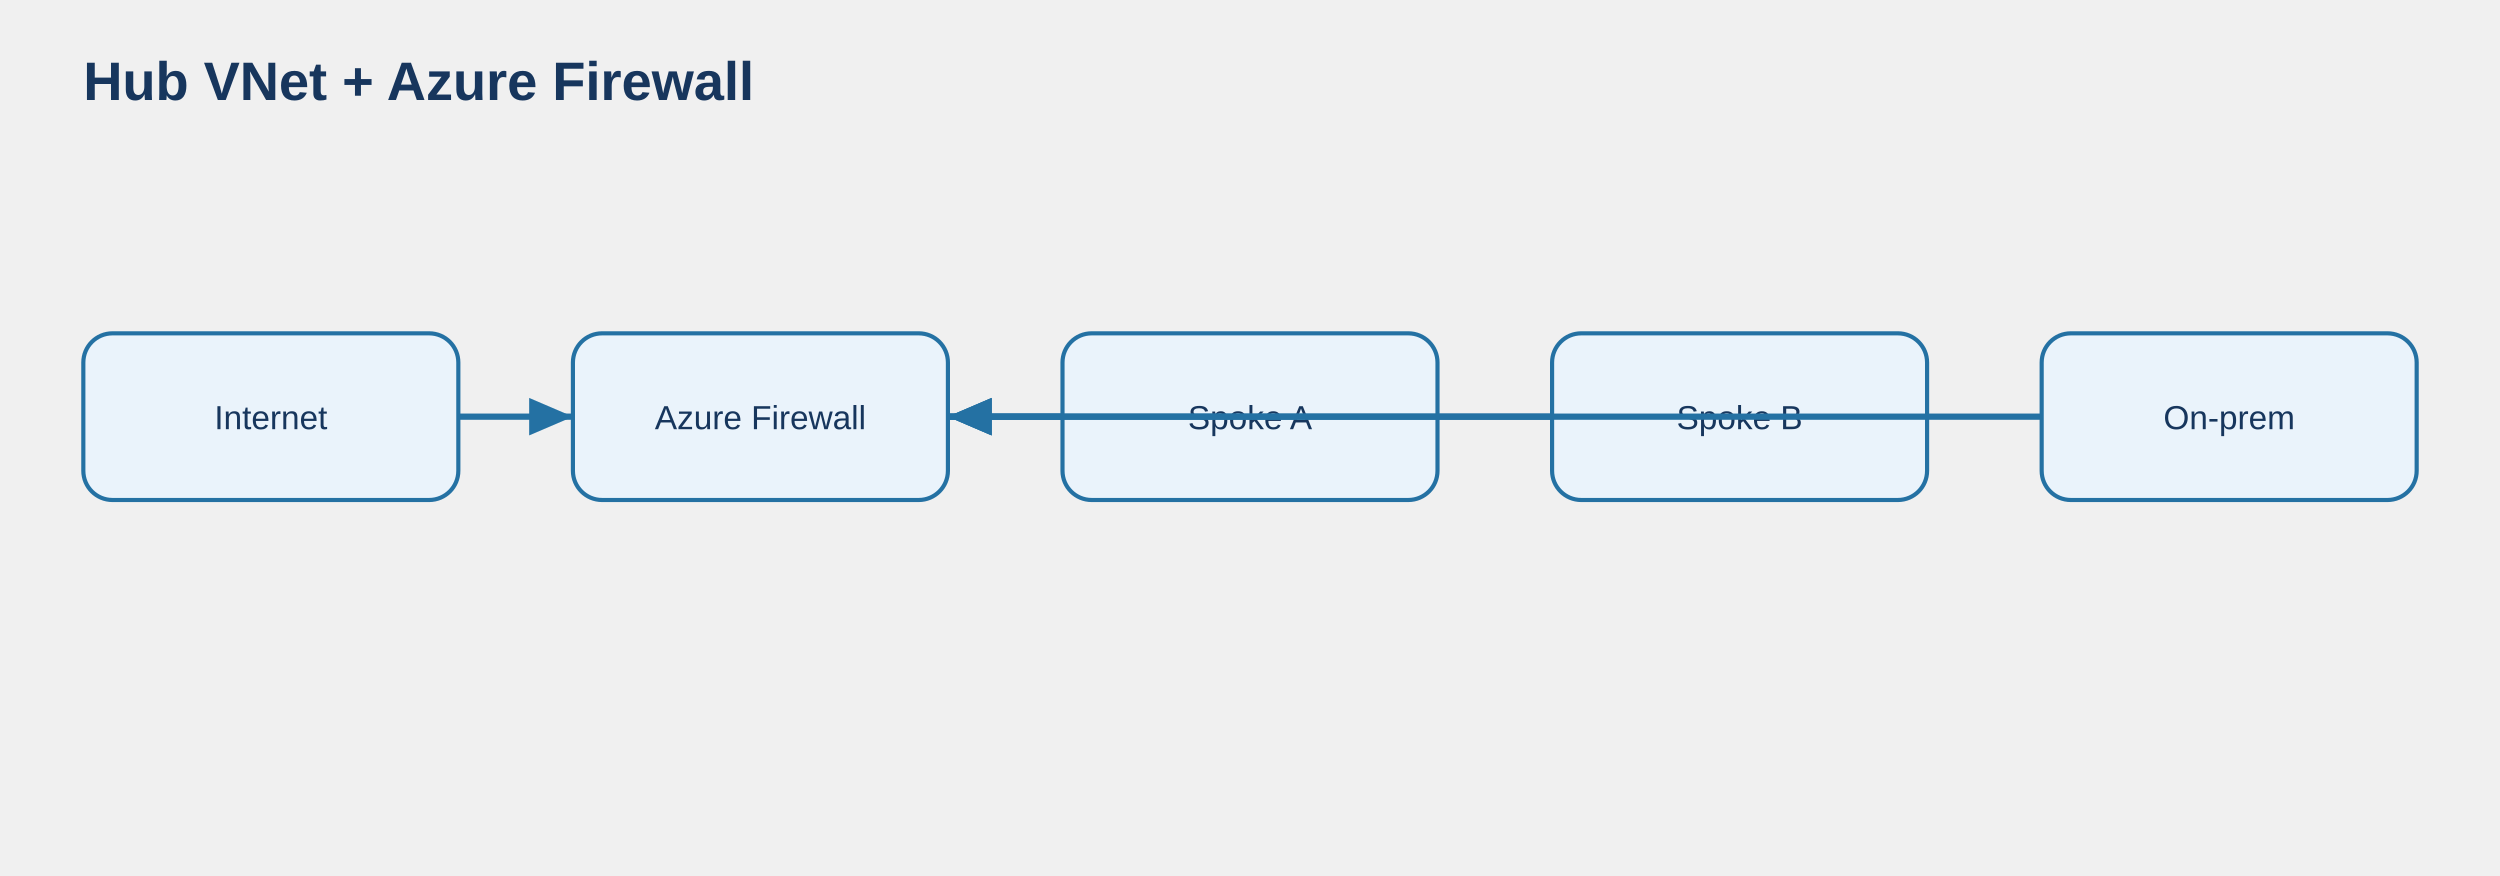
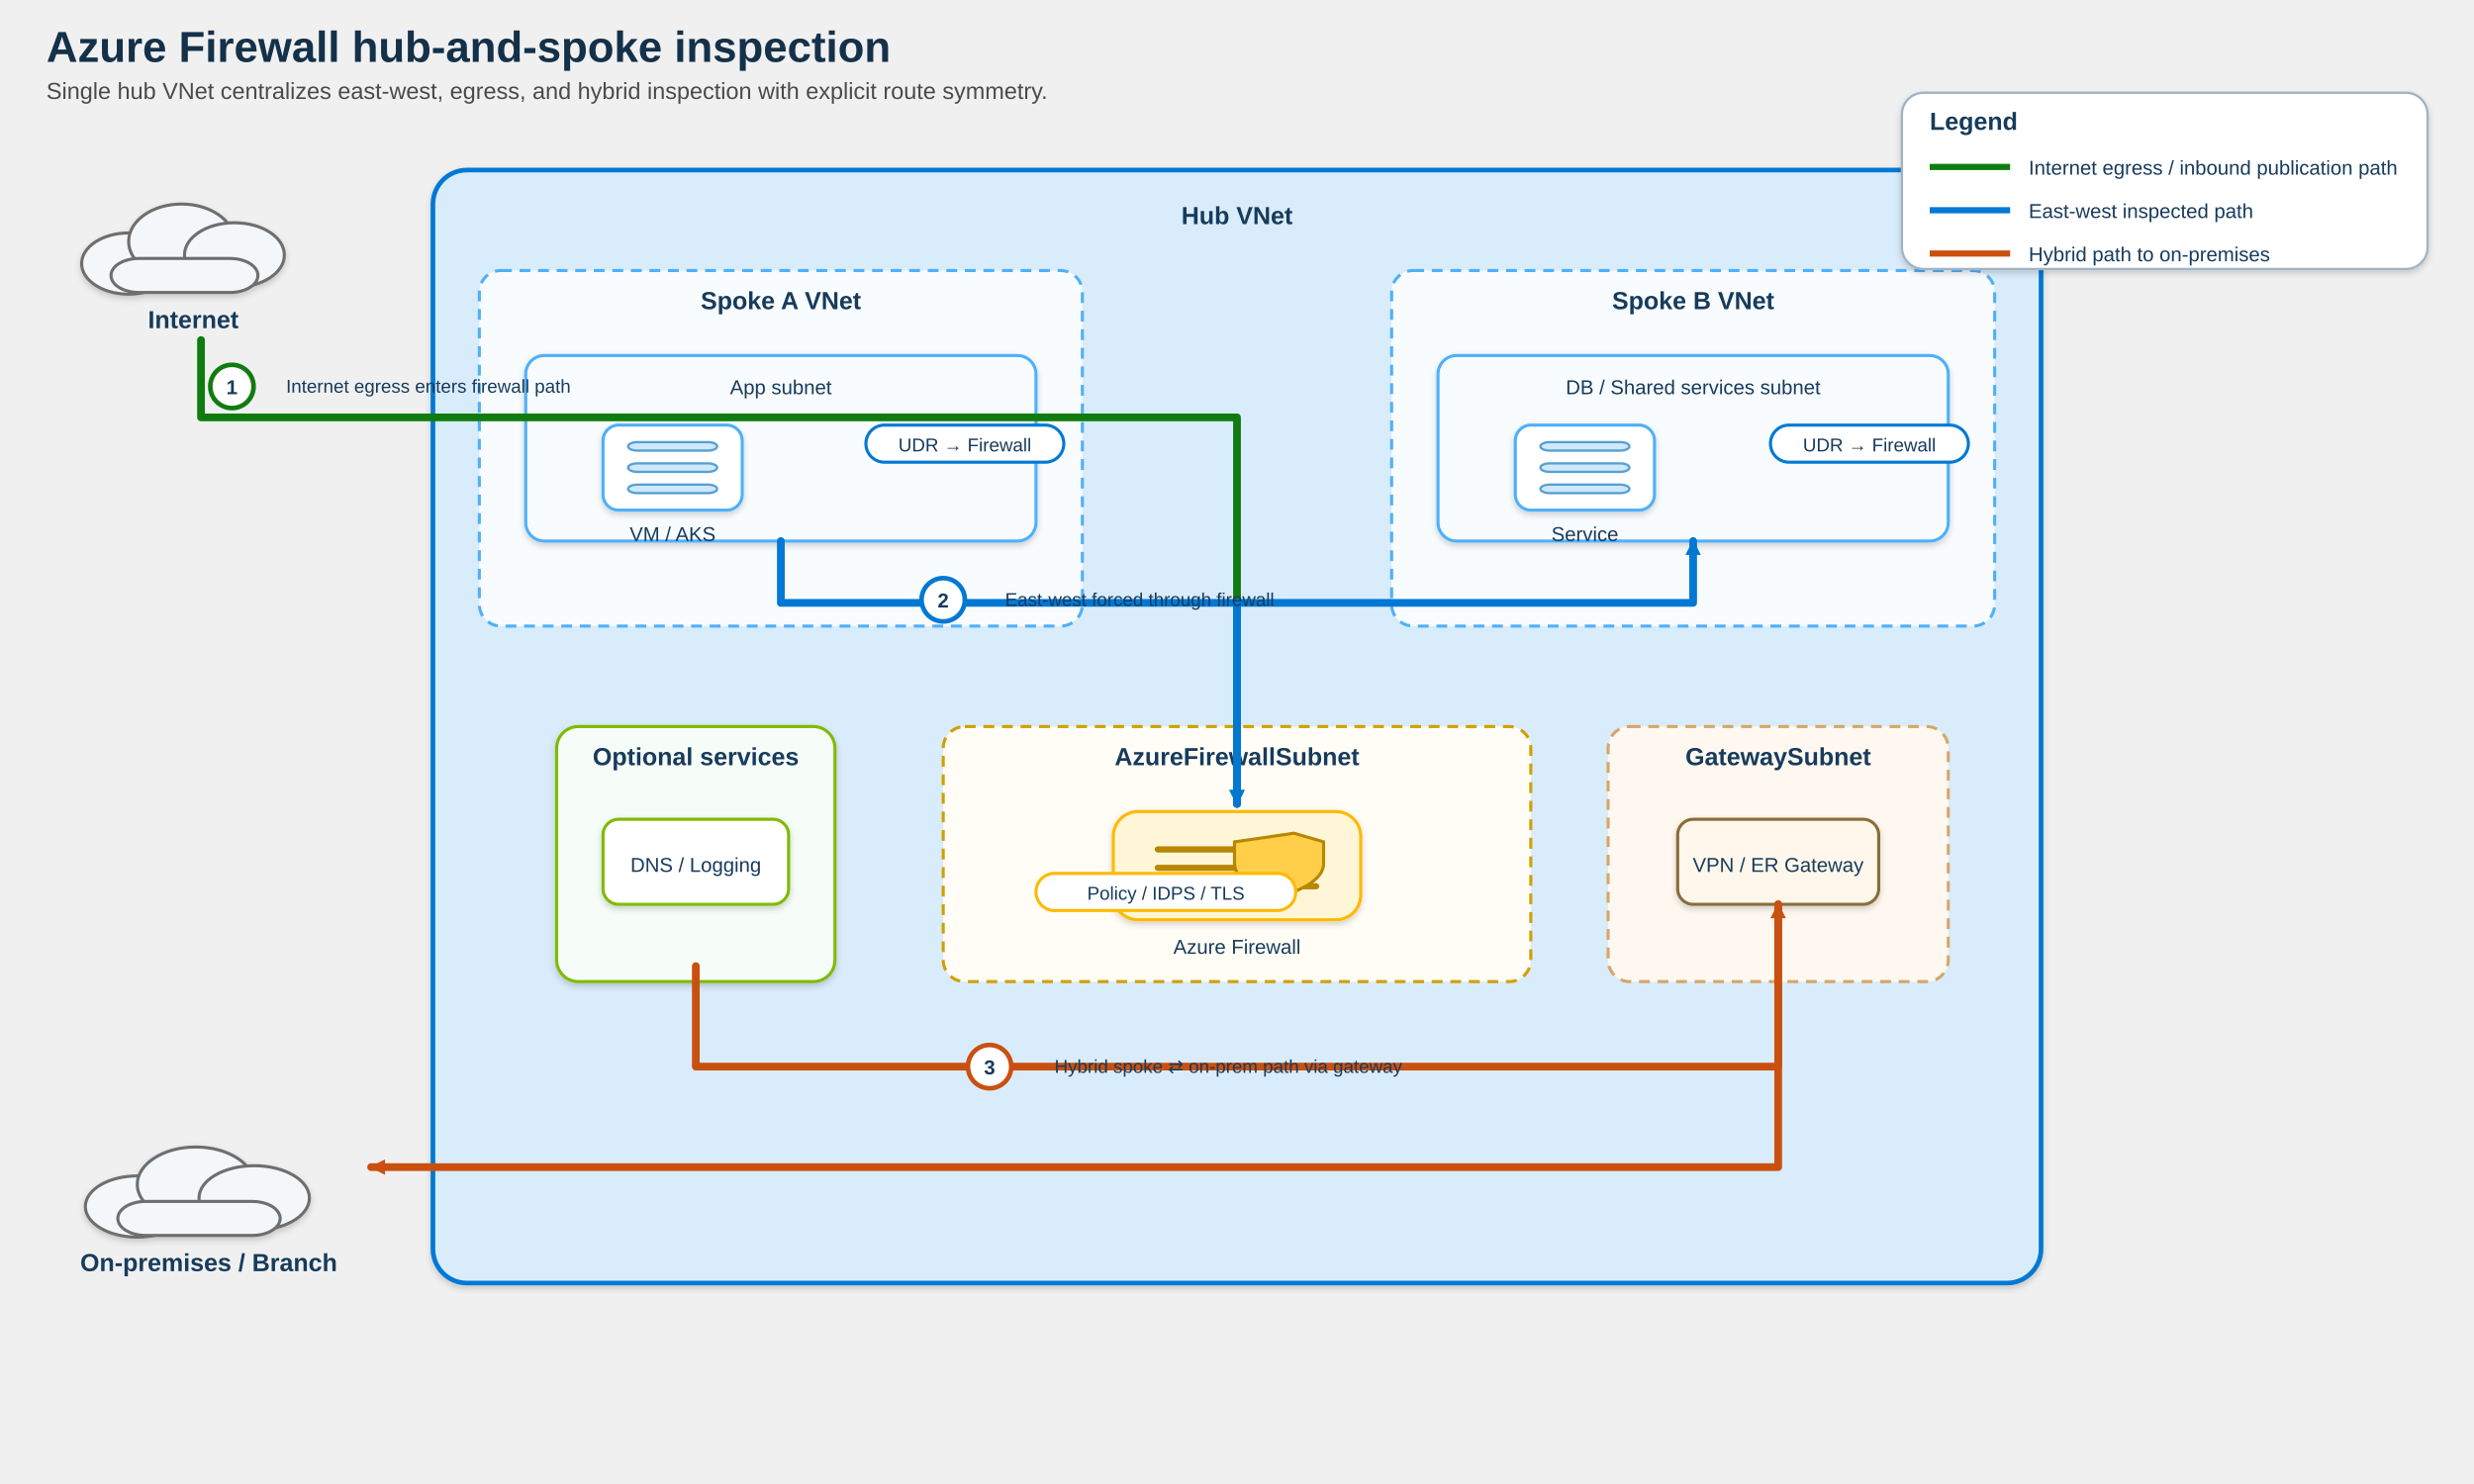
- <svg xmlns="http://www.w3.org/2000/svg" width="1200" height="420" viewBox="0 0 1200 420">
+ <svg xmlns="http://www.w3.org/2000/svg" width="1600" height="960" viewBox="0 0 1600 960">
  <defs>
-     <marker id="a" markerWidth="8" markerHeight="8" refX="7" refY="3" orient="auto">
-       <path d="M0 0L0 6L7 3z" fill="#2471a3" />
+     <marker id="arrowBlue" markerWidth="10" markerHeight="10" refX="9" refY="5" orient="auto" markerUnits="userSpaceOnUse">
+       <path d="M0,0 L10,5 L0,10 z" fill="#0078D4" />
    </marker>
+     <marker id="arrowGreen" markerWidth="10" markerHeight="10" refX="9" refY="5" orient="auto" markerUnits="userSpaceOnUse">
+       <path d="M0,0 L10,5 L0,10 z" fill="#107C10" />
+     </marker>
+     <marker id="arrowOrange" markerWidth="10" markerHeight="10" refX="9" refY="5" orient="auto" markerUnits="userSpaceOnUse">
+       <path d="M0,0 L10,5 L0,10 z" fill="#CA5010" />
+     </marker>
+     <marker id="arrowPurple" markerWidth="10" markerHeight="10" refX="9" refY="5" orient="auto" markerUnits="userSpaceOnUse">
+       <path d="M0,0 L10,5 L0,10 z" fill="#5C2D91" />
+     </marker>
+     <marker id="arrowRed" markerWidth="10" markerHeight="10" refX="9" refY="5" orient="auto" markerUnits="userSpaceOnUse">
+       <path d="M0,0 L10,5 L0,10 z" fill="#D13438" />
+     </marker>
+     <filter id="shadow" x="-10%" y="-10%" width="130%" height="130%">
+       <feDropShadow dx="0" dy="2" stdDeviation="2" flood-color="#000" flood-opacity="0.18" />
+     </filter>
+     <style>
+     .title { font: 700 28px 'Segoe UI', Arial, sans-serif; fill: #14314A; }
+     .subtitle { font: 400 15px 'Segoe UI', Arial, sans-serif; fill: #4A4A4A; }
+     .label { font: 600 16px 'Segoe UI', Arial, sans-serif; fill: #173B5C; }
+     .small { font: 400 13px 'Segoe UI', Arial, sans-serif; fill: #173B5C; }
+     .tiny { font: 400 12px 'Segoe UI', Arial, sans-serif; fill: #173B5C; }
+     .legend { font: 600 13px 'Segoe UI', Arial, sans-serif; fill: #173B5C; }
+   </style>
  </defs>
-   <style>text{font-family:Arial,sans-serif;fill:#17365d}.n{fill:#eaf3fb;stroke:#2471a3;stroke-width:2}.e{stroke:#2471a3;stroke-width:3;marker-end:url(#a)}</style>
-   <text x="40" y="48" font-size="26" font-weight="700">Hub VNet + Azure Firewall</text>
-   <rect class="n" x="40" y="160" width="180" height="80" rx="14" />
-   <text x="130.0" y="206" text-anchor="middle" font-size="16">Internet</text>
-   <rect class="n" x="275" y="160" width="180" height="80" rx="14" />
-   <text x="365.0" y="206" text-anchor="middle" font-size="16">Azure Firewall</text>
-   <rect class="n" x="510" y="160" width="180" height="80" rx="14" />
-   <text x="600.0" y="206" text-anchor="middle" font-size="16">Spoke A</text>
-   <rect class="n" x="745" y="160" width="180" height="80" rx="14" />
-   <text x="835.0" y="206" text-anchor="middle" font-size="16">Spoke B</text>
-   <rect class="n" x="980" y="160" width="180" height="80" rx="14" />
-   <text x="1070.0" y="206" text-anchor="middle" font-size="16">On-prem</text>
-   <line class="e" x1="220" y1="200" x2="275" y2="200" />
-   <line class="e" x1="510" y1="200" x2="455" y2="200" />
-   <line class="e" x1="745" y1="200" x2="455" y2="200" />
-   <line class="e" x1="980" y1="200" x2="455" y2="200" />
+   <text x="30" y="40" class="title" text-anchor="start">Azure Firewall hub-and-spoke inspection</text>
+   <text x="30" y="64" class="subtitle" text-anchor="start">Single hub VNet centralizes east-west, egress, and hybrid inspection with explicit route symmetry.</text>
+   <g filter="url(#shadow)">
+     <ellipse cx="83.2" cy="170.5" rx="30.4" ry="19.8" fill="#f4f7fa" stroke="#6e6e6e" stroke-width="2" />
+     <ellipse cx="117.4" cy="156.2" rx="34.2" ry="24.2" fill="#f4f7fa" stroke="#6e6e6e" stroke-width="2" />
+     <ellipse cx="151.6" cy="165.0" rx="32.3" ry="20.9" fill="#f4f7fa" stroke="#6e6e6e" stroke-width="2" />
+     <rect x="71.8" y="167.2" width="95.0" height="22.0" rx="18" fill="#f4f7fa" stroke="#6e6e6e" stroke-width="2" />
+   </g>
+   <text x="125.0" y="212.3" class="label" text-anchor="middle">Internet</text>
+   <g filter="url(#shadow)">
+     <ellipse cx="88.8" cy="780.5" rx="33.6" ry="19.8" fill="#f4f7fa" stroke="#6e6e6e" stroke-width="2" />
+     <ellipse cx="126.6" cy="766.2" rx="37.8" ry="24.2" fill="#f4f7fa" stroke="#6e6e6e" stroke-width="2" />
+     <ellipse cx="164.4" cy="775.0" rx="35.7" ry="20.9" fill="#f4f7fa" stroke="#6e6e6e" stroke-width="2" />
+     <rect x="76.2" y="777.2" width="105.0" height="22.0" rx="18" fill="#f4f7fa" stroke="#6e6e6e" stroke-width="2" />
+   </g>
+   <text x="135.0" y="822.3" class="label" text-anchor="middle">On-premises / Branch</text>
+   <rect x="280" y="110" width="1040" height="720" rx="22" fill="#D9ECFB" stroke="#0078D4" stroke-width="3" filter="url(#shadow)" class="" />
+   <text x="800" y="145" class="label" text-anchor="middle">Hub VNet</text>
+   <rect x="310" y="175" width="390" height="230" rx="14" fill="#F8FCFF" stroke="#50B0F9" stroke-width="2" stroke-dasharray="7 5" />
+   <text x="505" y="200" class="label" text-anchor="middle">Spoke A VNet</text>
+   <rect x="340" y="230" width="330" height="120" rx="12" fill="#F8FCFF" stroke="#50B0F9" stroke-width="2" filter="url(#shadow)" class="" />
+   <text x="505" y="255" class="small" text-anchor="middle">App subnet</text>
+   <rect x="390" y="275" width="90" height="55" rx="10" fill="white" stroke="#50B0F9" stroke-width="2" filter="url(#shadow)" class="" />
+   <rect x="406.2" y="286.0" width="57.6" height="5.5" rx="6" fill="#CFE8FB" stroke="#57A0D3" stroke-width="1.5" />
+   <rect x="406.2" y="299.75" width="57.6" height="5.5" rx="6" fill="#CFE8FB" stroke="#57A0D3" stroke-width="1.5" />
+   <rect x="406.2" y="313.5" width="57.6" height="5.5" rx="6" fill="#CFE8FB" stroke="#57A0D3" stroke-width="1.5" />
+   <text x="435.0" y="350" class="small" text-anchor="middle">VM / AKS</text>
+   <rect x="560" y="275" width="128" height="24" rx="12" fill="white" stroke="#0078D4" stroke-width="2" />
+   <text x="624.0" y="292" class="tiny" text-anchor="middle">UDR → Firewall</text>
+   <rect x="900" y="175" width="390" height="230" rx="14" fill="#F8FCFF" stroke="#50B0F9" stroke-width="2" stroke-dasharray="7 5" />
+   <text x="1095" y="200" class="label" text-anchor="middle">Spoke B VNet</text>
+   <rect x="930" y="230" width="330" height="120" rx="12" fill="#F8FCFF" stroke="#50B0F9" stroke-width="2" filter="url(#shadow)" class="" />
+   <text x="1095" y="255" class="small" text-anchor="middle">DB / Shared services subnet</text>
+   <rect x="980" y="275" width="90" height="55" rx="10" fill="white" stroke="#50B0F9" stroke-width="2" filter="url(#shadow)" class="" />
+   <rect x="996.2" y="286.0" width="57.6" height="5.5" rx="6" fill="#CFE8FB" stroke="#57A0D3" stroke-width="1.5" />
+   <rect x="996.2" y="299.75" width="57.6" height="5.5" rx="6" fill="#CFE8FB" stroke="#57A0D3" stroke-width="1.5" />
+   <rect x="996.2" y="313.5" width="57.6" height="5.5" rx="6" fill="#CFE8FB" stroke="#57A0D3" stroke-width="1.5" />
+   <text x="1025.0" y="350" class="small" text-anchor="middle">Service</text>
+   <rect x="1145" y="275" width="128" height="24" rx="12" fill="white" stroke="#0078D4" stroke-width="2" />
+   <text x="1209.0" y="292" class="tiny" text-anchor="middle">UDR → Firewall</text>
+   <rect x="610" y="470" width="380" height="165" rx="14" fill="#FFFDF5" stroke="#D0A000" stroke-width="2" stroke-dasharray="7 5" />
+   <text x="800" y="495" class="label" text-anchor="middle">AzureFirewallSubnet</text>
+   <rect x="720" y="525" width="160" height="70" rx="16" fill="#FFF6D8" stroke="#FFB900" stroke-width="2" filter="url(#shadow)" class="" />
+   <path d="M748.8,549.5 h102.4 M748.8,561.4 h102.4 M748.8,573.3 h102.4" stroke="#B88700" stroke-width="4" stroke-linecap="round" />
+   <path d="M836.8,539.0 l19.2,5.6 v14.0 c0,9.8-12.8,16.8-28.8,21.7 c-16.0,-4.9-28.8,-11.9-28.8,-21.7 v-14.0 z" fill="#FFCF4A" stroke="#B88700" stroke-width="2" />
+   <text x="800.0" y="617" class="small" text-anchor="middle">Azure Firewall</text>
+   <rect x="670" y="565" width="168" height="24" rx="12" fill="white" stroke="#FFB900" stroke-width="2" />
+   <text x="754.0" y="582" class="tiny" text-anchor="middle">Policy / IDPS / TLS</text>
+   <rect x="1040" y="470" width="220" height="165" rx="14" fill="#FFF8F0" stroke="#D6A66B" stroke-width="2" stroke-dasharray="7 5" />
+   <text x="1150" y="495" class="label" text-anchor="middle">GatewaySubnet</text>
+   <rect x="1085" y="530" width="130" height="55" rx="10" fill="#FFF7EB" stroke="#8A6D3B" stroke-width="2" filter="url(#shadow)" class="" />
+   <text x="1150" y="564" class="small" text-anchor="middle">VPN / ER Gateway</text>
+   <rect x="360" y="470" width="180" height="165" rx="14" fill="#F6FCF8" stroke="#7FBA00" stroke-width="2" filter="url(#shadow)" class="" />
+   <text x="450" y="495" class="label" text-anchor="middle">Optional services</text>
+   <rect x="390" y="530" width="120" height="55" rx="10" fill="white" stroke="#7FBA00" stroke-width="2" filter="url(#shadow)" class="" />
+   <text x="450" y="564" class="small" text-anchor="middle">DNS / Logging</text>
+   <polyline points="130,220 130,270 800,270 800,520" fill="none" stroke="#107C10" stroke-width="5" stroke-linejoin="round" stroke-linecap="round" marker-end="url(#arrowGreen)" />
+   <circle cx="150" cy="250" r="14" fill="white" stroke="#107C10" stroke-width="3" />
+   <text x="150" y="255" class="legend" text-anchor="middle">1</text>
+   <text x="185" y="254" class="tiny" text-anchor="start">Internet egress enters firewall path</text>
+   <polyline points="505,350 505,390 800,390 800,520" fill="none" stroke="#0078D4" stroke-width="5" stroke-linejoin="round" stroke-linecap="round" marker-end="url(#arrowBlue)" />
+   <polyline points="800,520 800,390 1095,390 1095,350" fill="none" stroke="#0078D4" stroke-width="5" stroke-linejoin="round" stroke-linecap="round" marker-end="url(#arrowBlue)" />
+   <circle cx="610" cy="388" r="14" fill="white" stroke="#0078D4" stroke-width="3" />
+   <text x="610" y="393" class="legend" text-anchor="middle">2</text>
+   <text x="650" y="392" class="tiny" text-anchor="start">East-west forced through firewall</text>
+   <polyline points="450,625 450,690 1150,690 1150,585" fill="none" stroke="#CA5010" stroke-width="5" stroke-linejoin="round" stroke-linecap="round" marker-end="url(#arrowOrange)" />
+   <polyline points="1150,585 1150,755 240,755" fill="none" stroke="#CA5010" stroke-width="5" stroke-linejoin="round" stroke-linecap="round" marker-end="url(#arrowOrange)" />
+   <circle cx="640" cy="690" r="14" fill="white" stroke="#CA5010" stroke-width="3" />
+   <text x="640" y="695" class="legend" text-anchor="middle">3</text>
+   <text x="682" y="694" class="tiny" text-anchor="start">Hybrid spoke ⇄ on-prem path via gateway</text>
+   <rect x="1230" y="60" width="340" height="114" rx="14" fill="white" stroke="#A0B3C4" stroke-width="1.5" filter="url(#shadow)" class="" />
+   <text x="1248" y="84" class="label" text-anchor="start">Legend</text>
+   <line x1="1248" y1="108" x2="1300" y2="108" stroke="#107C10" stroke-width="4" />
+   <text x="1312" y="113" class="small" text-anchor="start">Internet egress / inbound publication path</text>
+   <line x1="1248" y1="136" x2="1300" y2="136" stroke="#0078D4" stroke-width="4" />
+   <text x="1312" y="141" class="small" text-anchor="start">East-west inspected path</text>
+   <line x1="1248" y1="164" x2="1300" y2="164" stroke="#CA5010" stroke-width="4" />
+   <text x="1312" y="169" class="small" text-anchor="start">Hybrid path to on-premises</text>
</svg>
